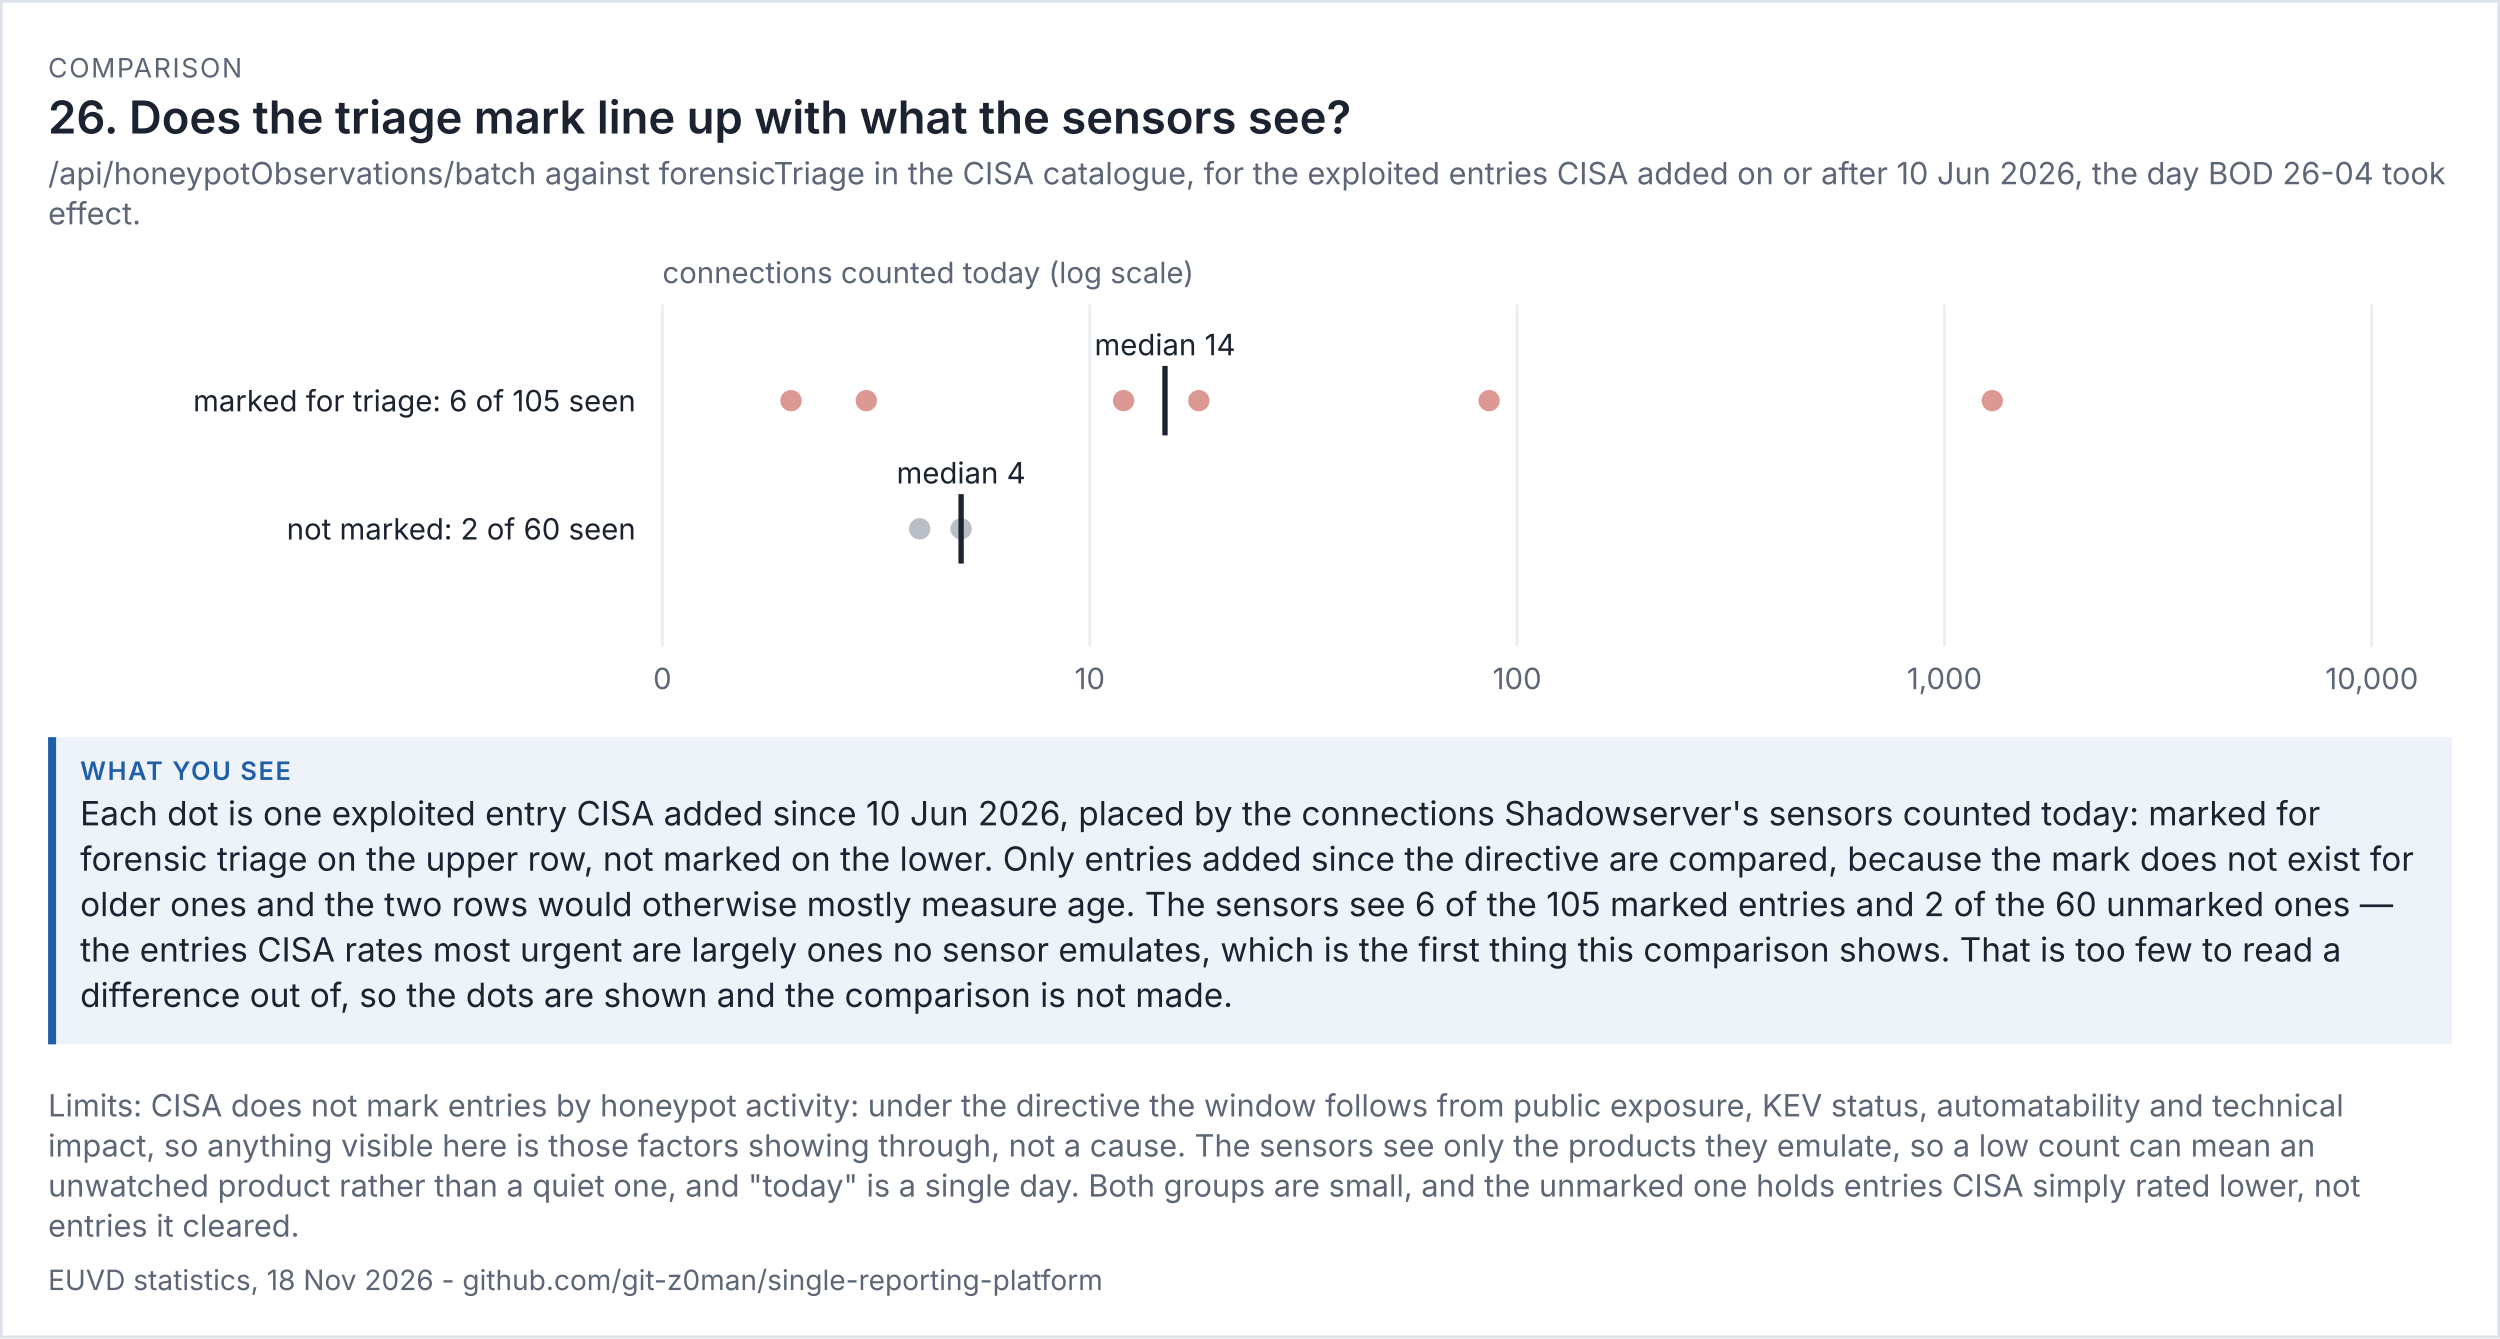
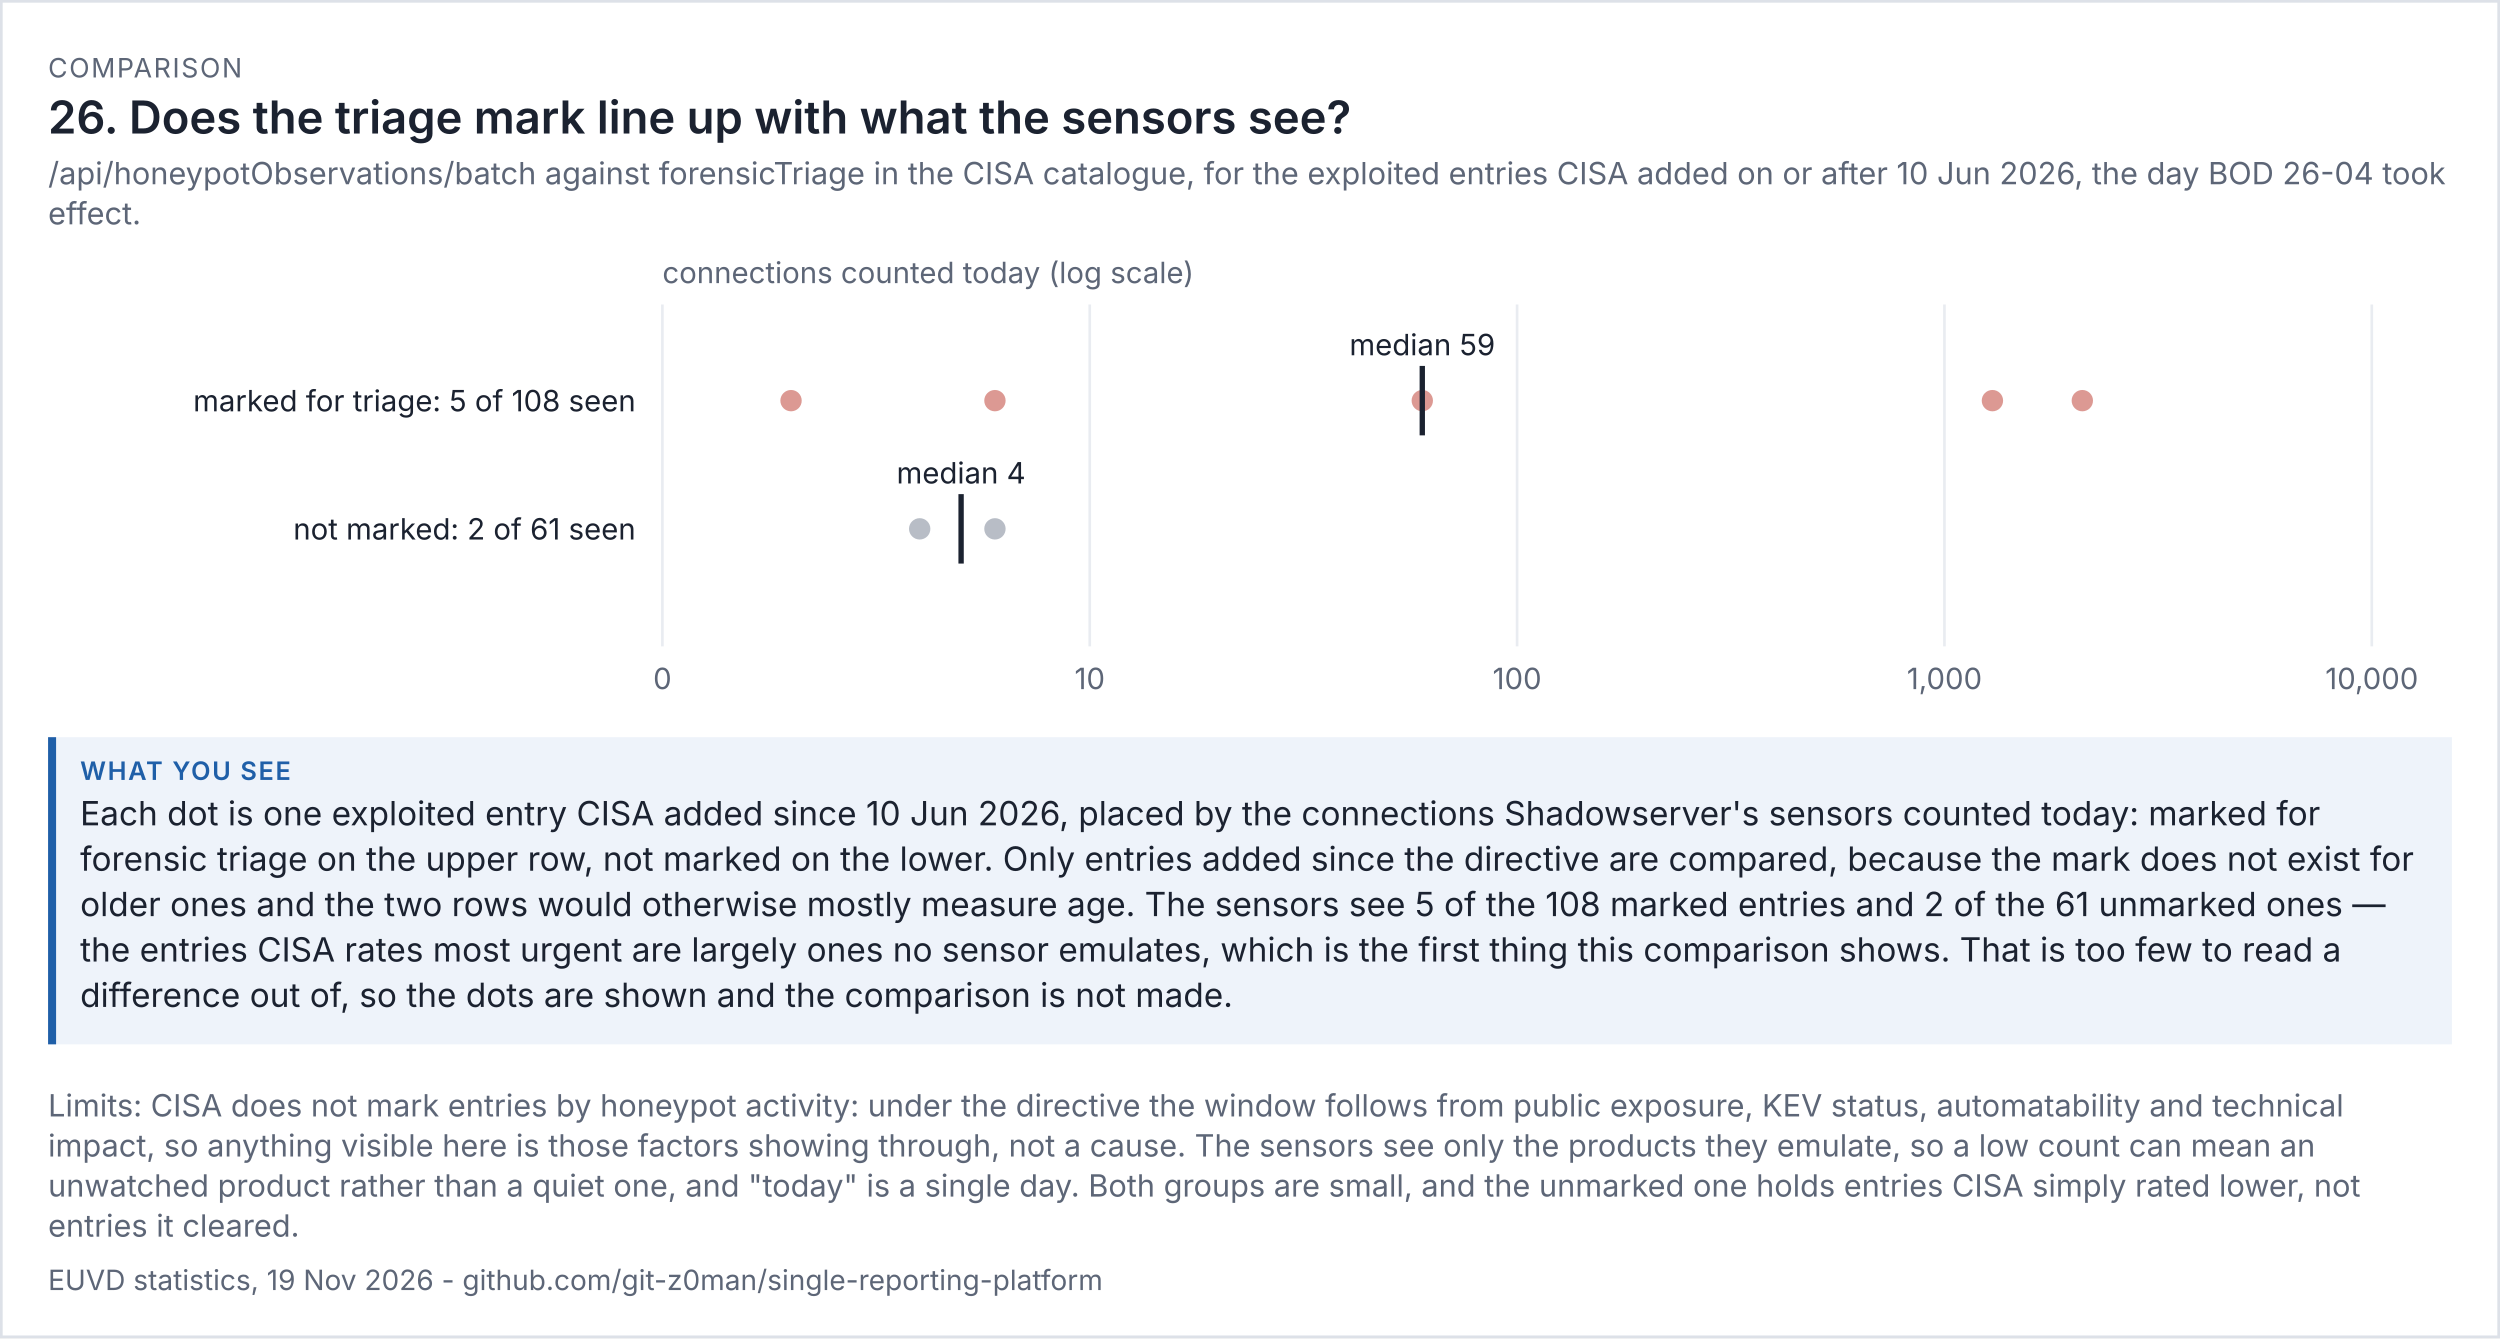
<svg xmlns="http://www.w3.org/2000/svg" viewBox="0 0 936 501" width="936" height="501" font-family="system-ui,-apple-system,'Segoe UI',sans-serif">
  <rect width="100%" height="100%" fill="#ffffff" />
  <rect x="0.5" y="0.5" width="935" height="500" fill="none" stroke="#dde1e8" />
  <text x="18" y="29" font-size="10" letter-spacing="0.6" fill="#5d6677">COMPARISON</text>
  <text x="18" y="50" font-size="17" fill="#1b2230" font-weight="600">26. Does the triage mark line up with what the sensors see?</text>
  <text x="18" y="69" font-size="11.5" fill="#5d6677">/api/honeypotObservations/batch against forensicTriage in the CISA catalogue, for the exploited entries CISA added on or after 10 Jun 2026, the day BOD 26-04 took</text>
  <text x="18" y="84" font-size="11.5" fill="#5d6677">effect.</text>
  <g transform="translate(18,94) scale(1)" font-size="11">
    <svg viewBox="0 0 900 170" role="img" width="900" height="170">
      <g>
        <line x1="230" x2="230" y1="20" y2="148" stroke="rgb(233, 236, 241)" />
        <text x="230" y="164" text-anchor="middle" fill="rgb(93, 102, 119)">0</text>
        <line x1="390" x2="390" y1="20" y2="148" stroke="rgb(233, 236, 241)" />
        <text x="390" y="164" text-anchor="middle" fill="rgb(93, 102, 119)">10</text>
        <line x1="550" x2="550" y1="20" y2="148" stroke="rgb(233, 236, 241)" />
        <text x="550" y="164" text-anchor="middle" fill="rgb(93, 102, 119)">100</text>
        <line x1="710" x2="710" y1="20" y2="148" stroke="rgb(233, 236, 241)" />
        <text x="710" y="164" text-anchor="middle" fill="rgb(93, 102, 119)">1,000</text>
        <line x1="870" x2="870" y1="20" y2="148" stroke="rgb(233, 236, 241)" />
        <text x="870" y="164" text-anchor="middle" fill="rgb(93, 102, 119)">10,000</text>
        <text x="230" y="12" fill="rgb(93, 102, 119)">connections counted today (log scale)</text>
-         <text x="220" y="60" text-anchor="end" class="t" fill="rgb(27, 34, 48)">marked for triage: 6 of 105 seen</text>
-         <circle cx="727.909" cy="56" r="4" fill="rgb(192, 70, 58)" opacity="0.55" />
-         <circle cx="539.52" cy="56" r="4" fill="rgb(192, 70, 58)" opacity="0.55" />
-         <circle cx="430.844" cy="56" r="4" fill="rgb(192, 70, 58)" opacity="0.55" />
-         <circle cx="402.669" cy="56" r="4" fill="rgb(192, 70, 58)" opacity="0.55" />
-         <circle cx="306.339" cy="56" r="4" fill="rgb(192, 70, 58)" opacity="0.55" />
+         <text x="220" y="60" text-anchor="end" class="t" fill="rgb(27, 34, 48)">marked for triage: 5 of 108 seen</text>
+         <circle cx="761.621" cy="56" r="4" fill="rgb(192, 70, 58)" opacity="0.55" />
+         <circle cx="727.963" cy="56" r="4" fill="rgb(192, 70, 58)" opacity="0.55" />
+         <circle cx="514.504" cy="56" r="4" fill="rgb(192, 70, 58)" opacity="0.55" />
+         <circle cx="354.504" cy="56" r="4" fill="rgb(192, 70, 58)" opacity="0.55" />
        <circle cx="278.165" cy="56" r="4" fill="rgb(192, 70, 58)" opacity="0.55" />
-         <line x1="418.175" x2="418.175" y1="43" y2="69" stroke="rgb(27, 34, 48)" stroke-width="2" />
-         <text x="418.175" y="39" text-anchor="middle" class="t" fill="rgb(27, 34, 48)">median 14</text>
-         <text x="220" y="108" text-anchor="end" class="t" fill="rgb(27, 34, 48)">not marked: 2 of 60 seen</text>
-         <circle cx="341.835" cy="104" r="4" fill="rgb(125, 135, 152)" opacity="0.55" />
+         <line x1="514.504" x2="514.504" y1="43" y2="69" stroke="rgb(27, 34, 48)" stroke-width="2" />
+         <text x="514.504" y="39" text-anchor="middle" class="t" fill="rgb(27, 34, 48)">median 59</text>
+         <text x="220" y="108" text-anchor="end" class="t" fill="rgb(27, 34, 48)">not marked: 2 of 61 seen</text>
+         <circle cx="354.504" cy="104" r="4" fill="rgb(125, 135, 152)" opacity="0.55" />
        <circle cx="326.33" cy="104" r="4" fill="rgb(125, 135, 152)" opacity="0.55" />
        <line x1="341.835" x2="341.835" y1="91" y2="117" stroke="rgb(27, 34, 48)" stroke-width="2" />
        <text x="341.835" y="87" text-anchor="middle" class="t" fill="rgb(27, 34, 48)">median 4</text>
      </g>
    </svg>
  </g>
  <rect x="18" y="276" width="900" height="115" fill="#eef3fa" />
  <rect x="18" y="276" width="3" height="115" fill="#1f5fa8" />
  <text x="30" y="292" font-size="9.5" letter-spacing="0.6" font-weight="600" fill="#1f5fa8">WHAT YOU SEE</text>
  <text x="30" y="309" font-size="12.5" fill="#1b2230">Each dot is one exploited entry CISA added since 10 Jun 2026, placed by the connections Shadowserver's sensors counted today: marked for</text>
  <text x="30" y="326" font-size="12.5" fill="#1b2230">forensic triage on the upper row, not marked on the lower. Only entries added since the directive are compared, because the mark does not exist for</text>
-   <text x="30" y="343" font-size="12.5" fill="#1b2230">older ones and the two rows would otherwise mostly measure age. The sensors see 6 of the 105 marked entries and 2 of the 60 unmarked ones —</text>
+   <text x="30" y="343" font-size="12.5" fill="#1b2230">older ones and the two rows would otherwise mostly measure age. The sensors see 5 of the 108 marked entries and 2 of the 61 unmarked ones —</text>
  <text x="30" y="360" font-size="12.5" fill="#1b2230">the entries CISA rates most urgent are largely ones no sensor emulates, which is the first thing this comparison shows. That is too few to read a</text>
  <text x="30" y="377" font-size="12.5" fill="#1b2230">difference out of, so the dots are shown and the comparison is not made.</text>
  <text x="18" y="418" font-size="11.5" fill="#5d6677">Limits: CISA does not mark entries by honeypot activity: under the directive the window follows from public exposure, KEV status, automatability and technical</text>
  <text x="18" y="433" font-size="11.5" fill="#5d6677">impact, so anything visible here is those factors showing through, not a cause. The sensors see only the products they emulate, so a low count can mean an</text>
  <text x="18" y="448" font-size="11.5" fill="#5d6677">unwatched product rather than a quiet one, and "today" is a single day. Both groups are small, and the unmarked one holds entries CISA simply rated lower, not</text>
  <text x="18" y="463" font-size="11.5" fill="#5d6677">entries it cleared.</text>
-   <text x="18" y="483" font-size="10.5" fill="#5d6677">EUVD statistics, 18 Nov 2026 - github.com/git-z0man/single-reporting-platform</text>
+   <text x="18" y="483" font-size="10.5" fill="#5d6677">EUVD statistics, 19 Nov 2026 - github.com/git-z0man/single-reporting-platform</text>
</svg>
